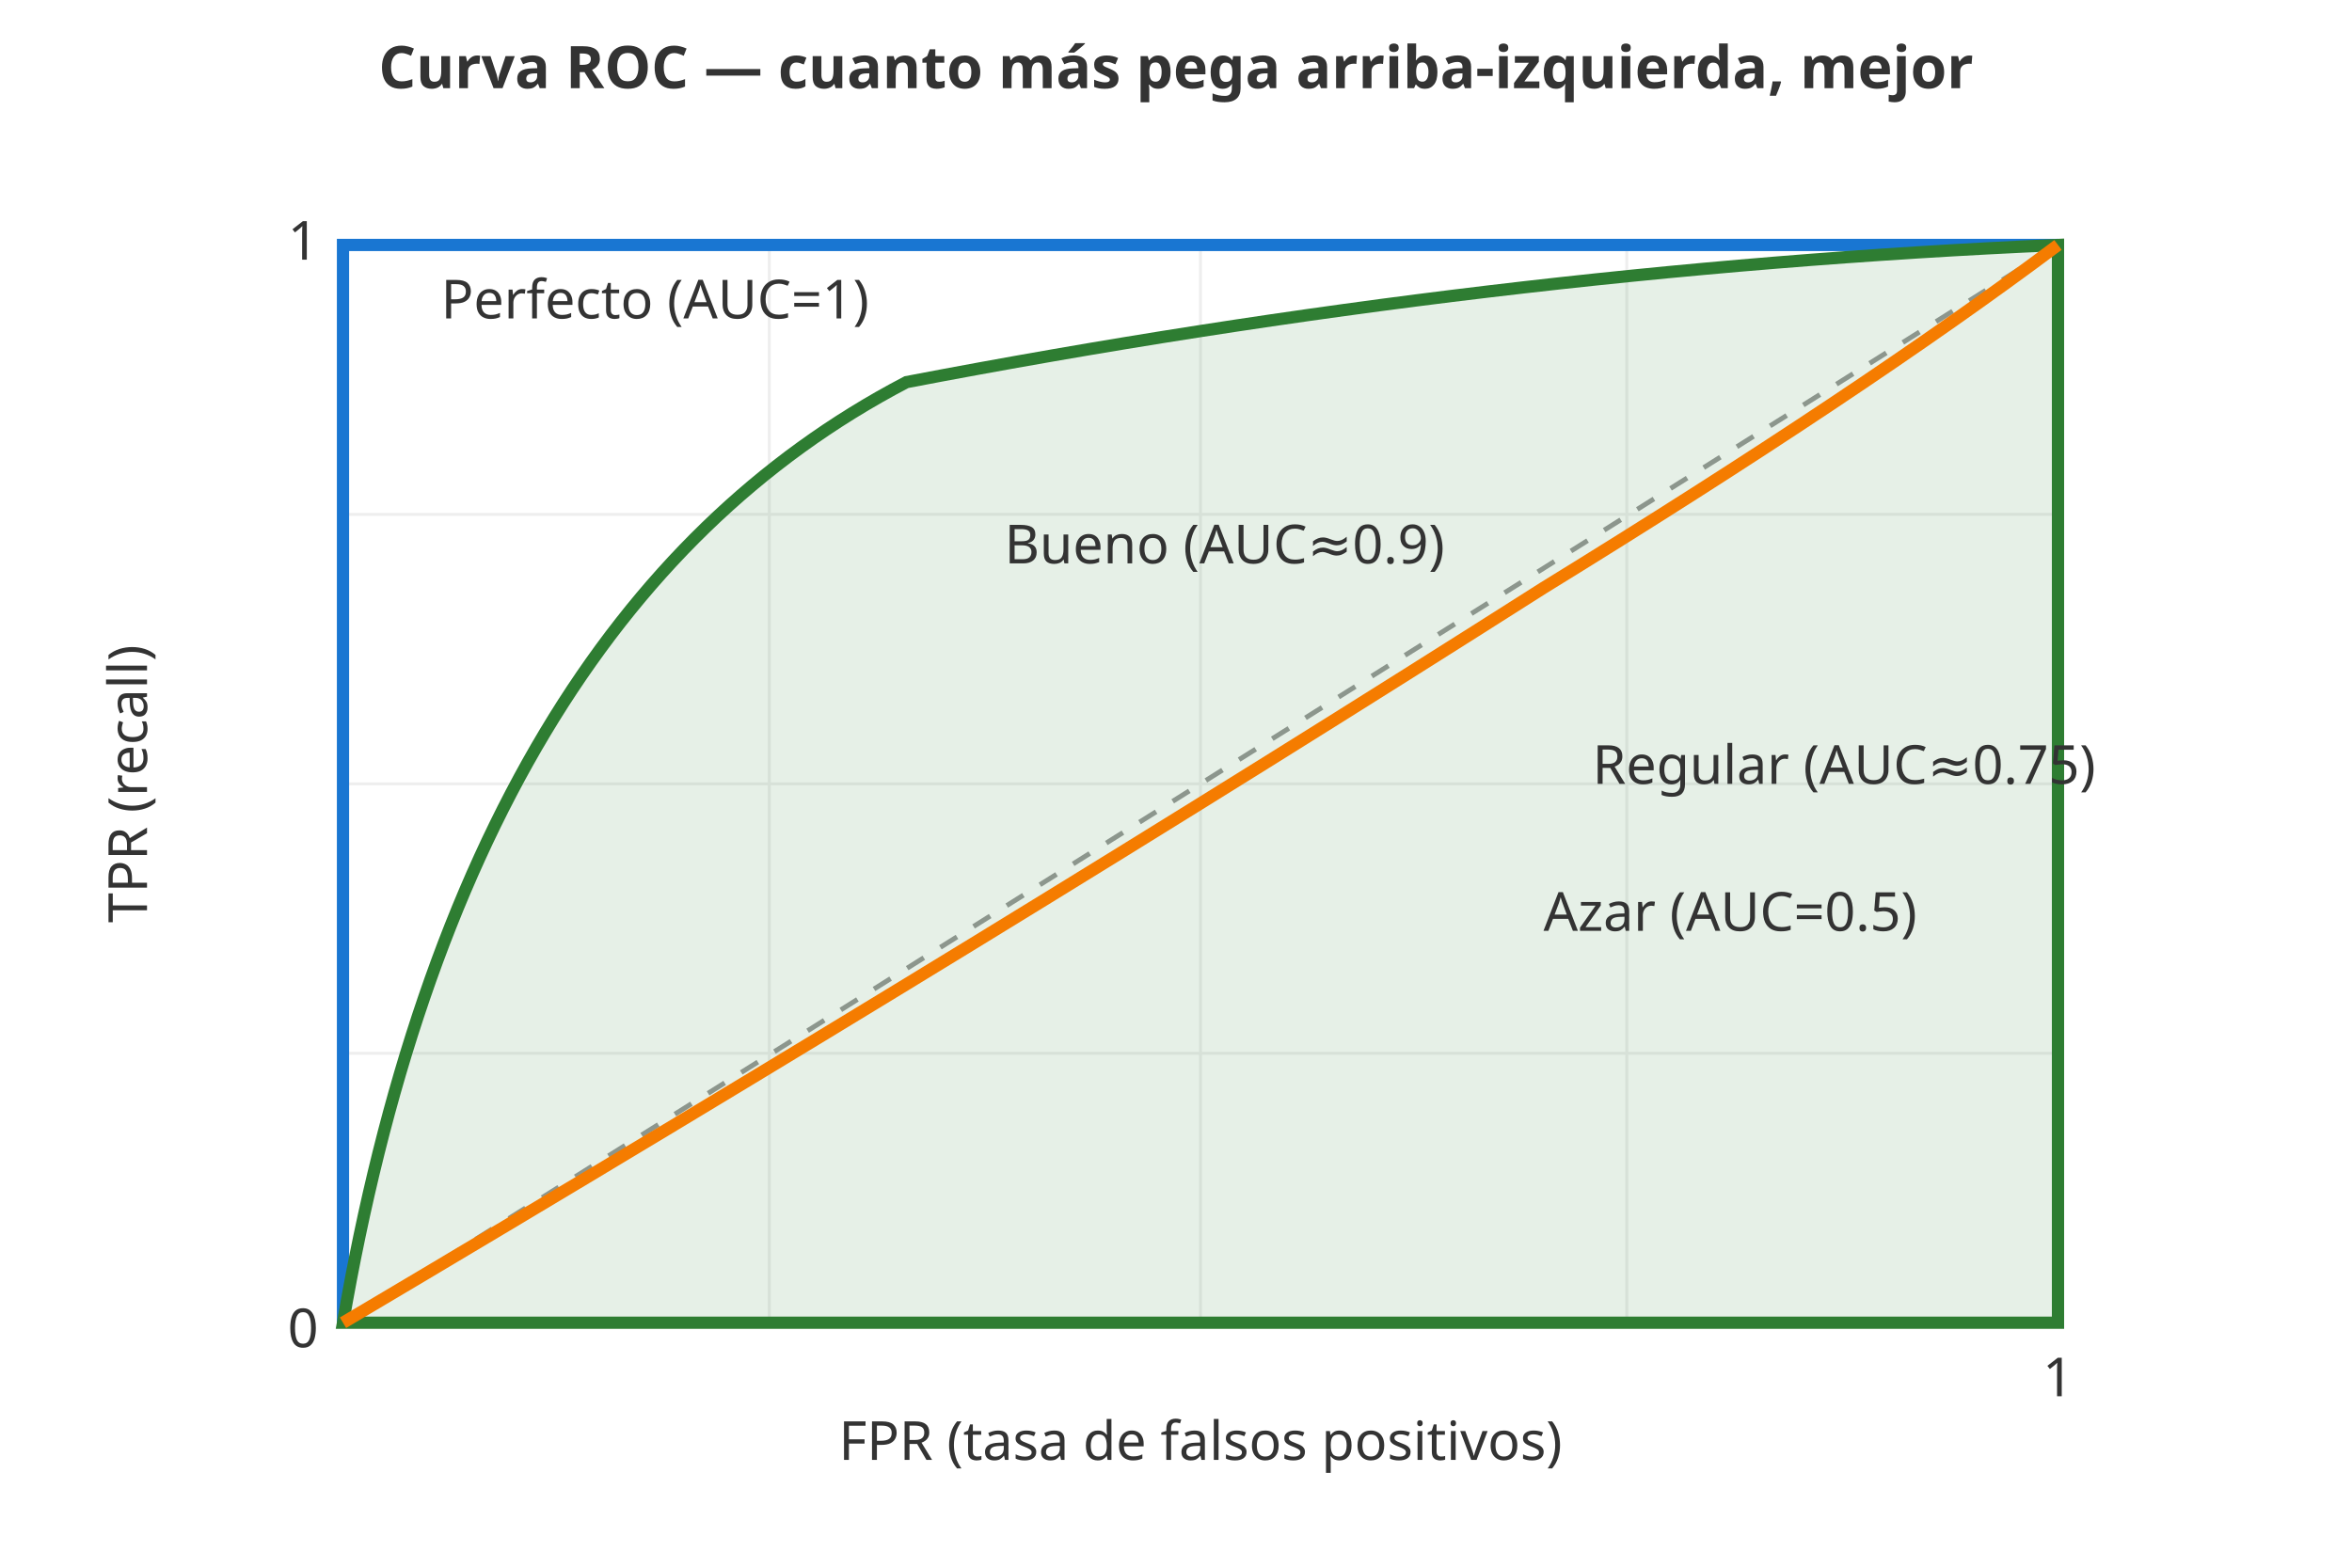
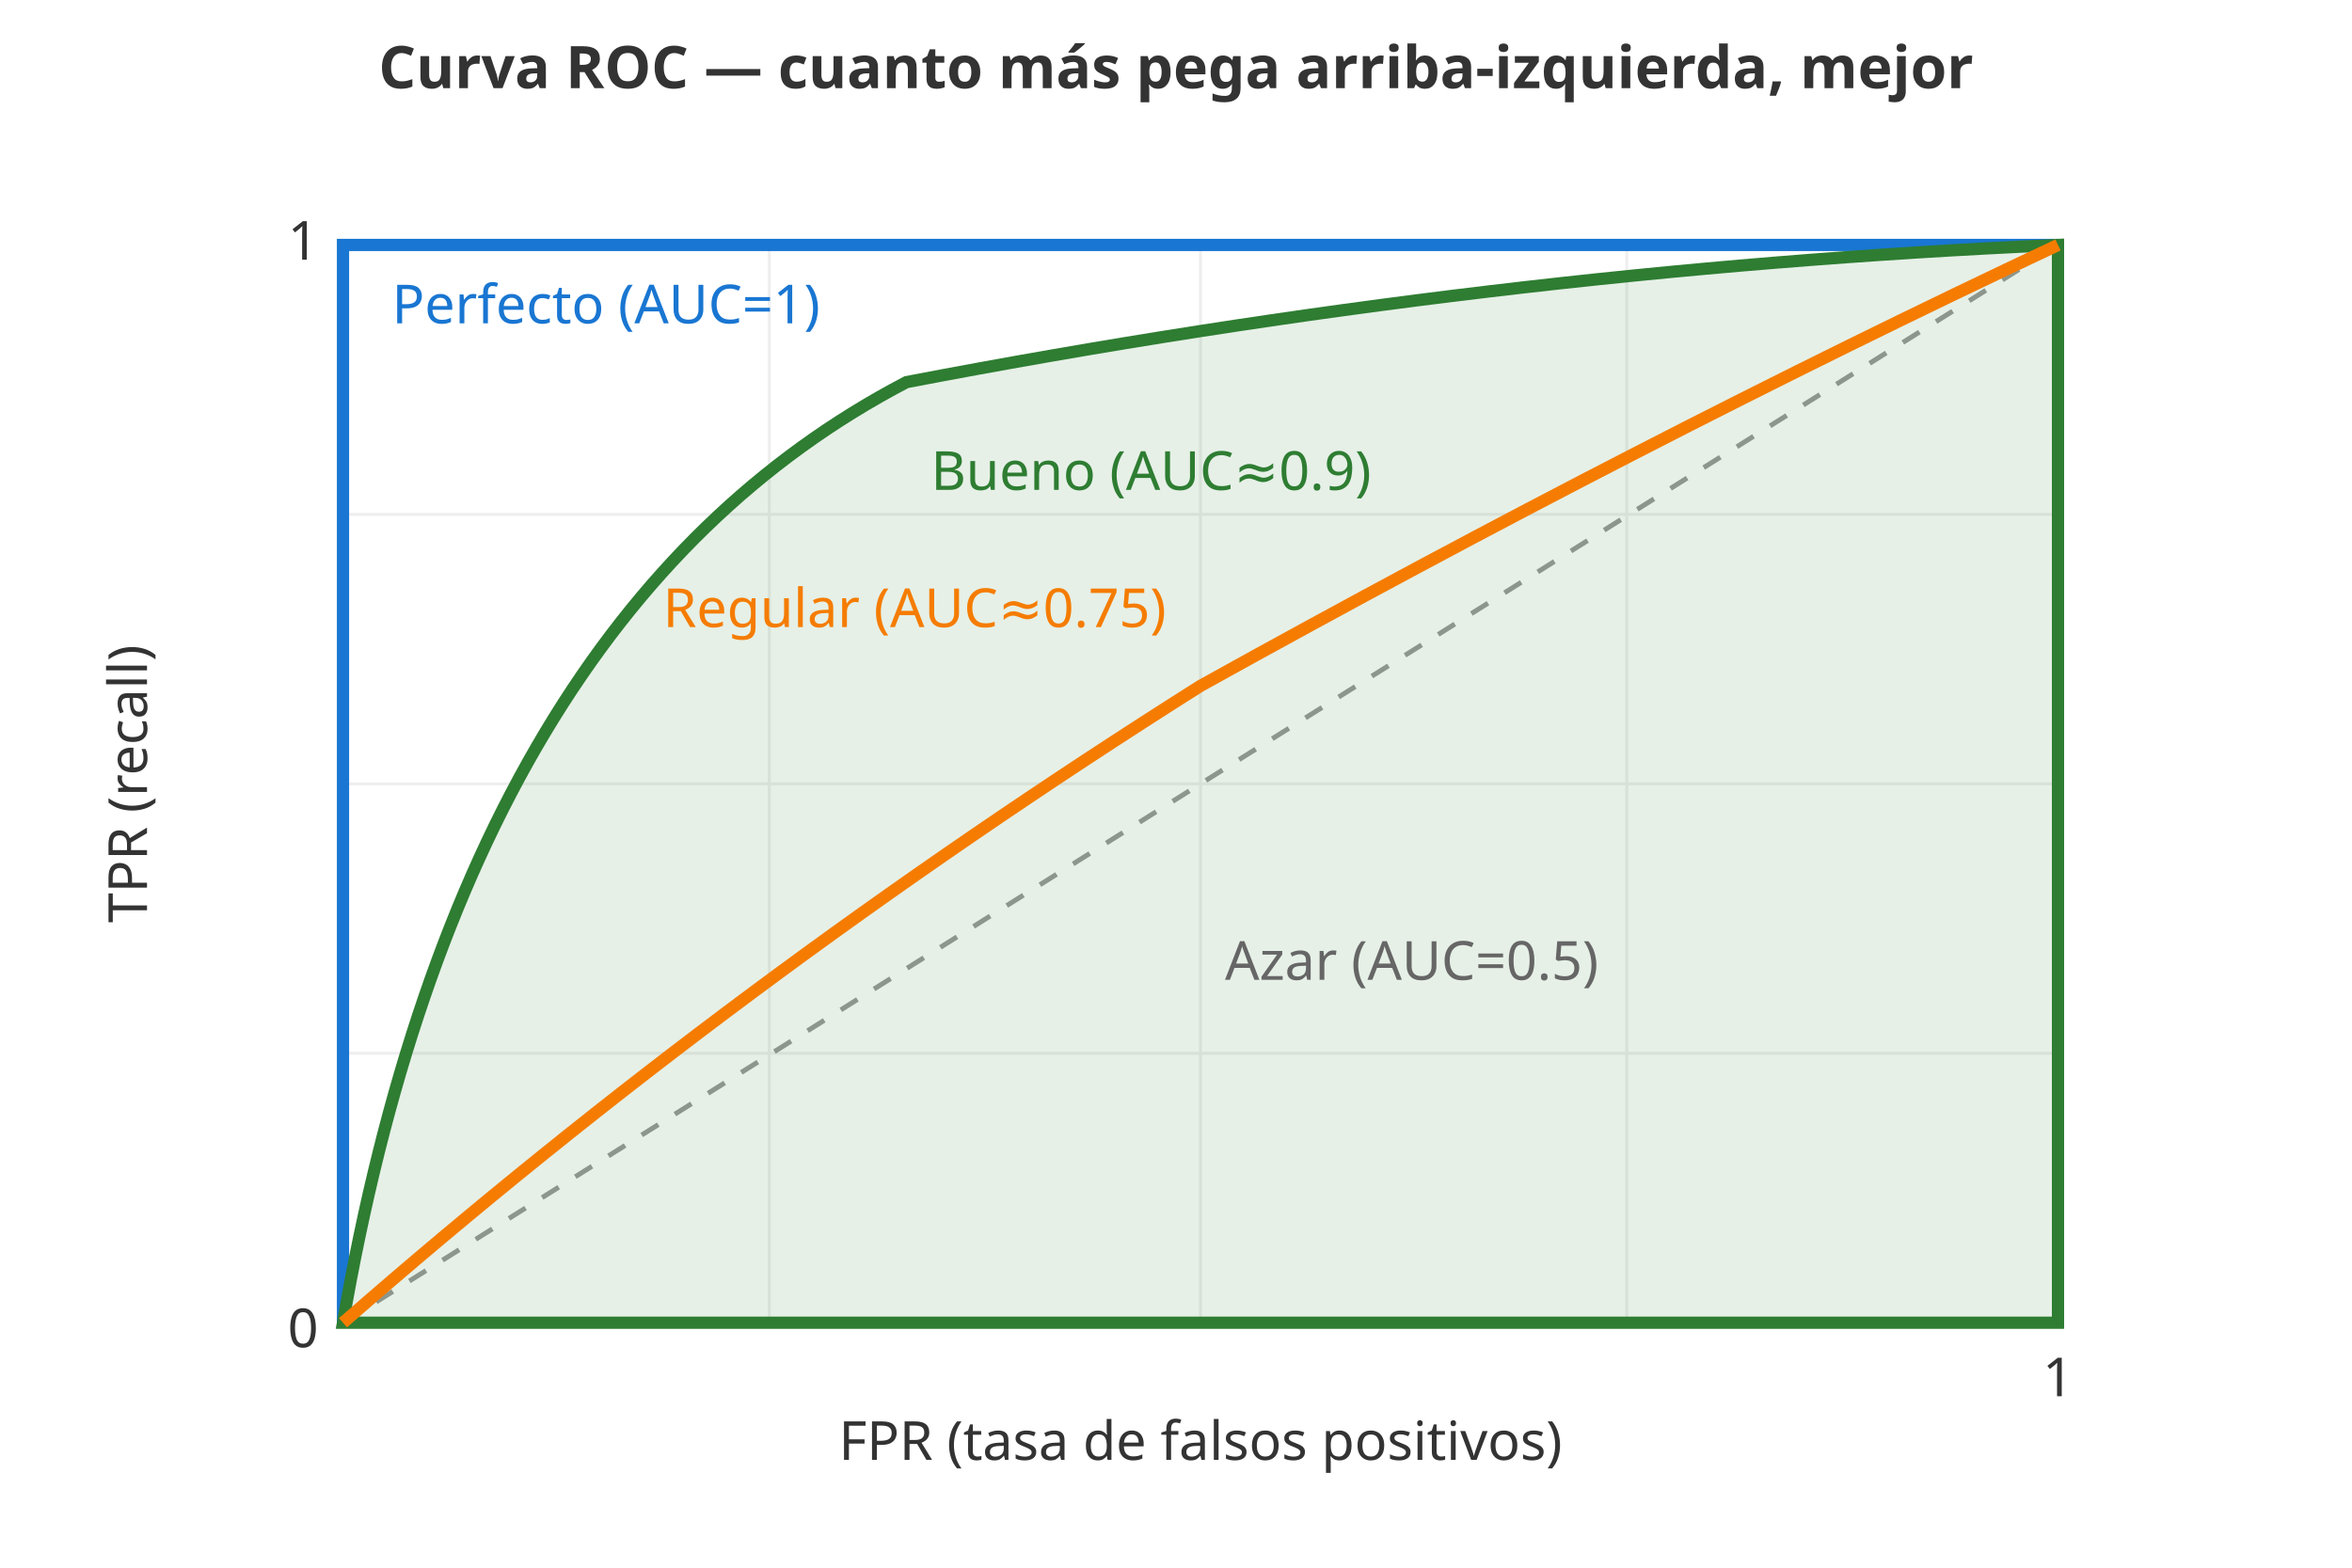
<svg xmlns="http://www.w3.org/2000/svg" viewBox="0 0 480 320" width="100%" role="img" aria-label="Curva ROC">
  <style>
    .axis{stroke:#333;stroke-width:1.5;fill:none}
    .grid{stroke:#eee;stroke-width:0.6}
    .lbl{font-family:sans-serif;font-size:11px;fill:#333}
    .title{font-family:sans-serif;font-size:12px;font-weight:bold;fill:#333}
    .diag{stroke:#999;stroke-dasharray:4,4;stroke-width:1}
    .roc-good{stroke:#2e7d32;stroke-width:2.5;fill:rgba(46,125,50,0.12)}
    .roc-mid{stroke:#f57c00;stroke-width:2.5;fill:none}
    .roc-perfect{stroke:#1976d2;stroke-width:2.5;fill:none}
  </style>
-   <text x="240" y="18" text-anchor="middle" class="title">Curva ROC — cuanto más pega arriba-izquierda, mejor</text>
+   <text x="240" y="18" class="title" style="text-anchor:middle">Curva ROC — cuanto más pega arriba-izquierda, mejor</text>
  <line class="axis" x1="70" y1="270" x2="420" y2="270" />
  <line class="axis" x1="70" y1="50" x2="70" y2="270" />
  <g class="grid">
    <line x1="70" y1="215" x2="420" y2="215" />
    <line x1="70" y1="160" x2="420" y2="160" />
    <line x1="70" y1="105" x2="420" y2="105" />
    <line x1="157" y1="50" x2="157" y2="270" />
    <line x1="245" y1="50" x2="245" y2="270" />
    <line x1="332" y1="50" x2="332" y2="270" />
  </g>
-   <text x="245" y="298" text-anchor="middle" class="lbl">FPR (tasa de falsos positivos)</text>
-   <text x="30" y="160" transform="rotate(-90 30 160)" text-anchor="middle" class="lbl">TPR (recall)</text>
-   <text x="65" y="275" text-anchor="end" class="lbl">0</text>
-   <text x="420" y="285" text-anchor="middle" class="lbl">1</text>
-   <text x="65" y="53" text-anchor="end" class="lbl">1</text>
+   <text x="245" y="298" class="lbl" style="text-anchor:middle">FPR (tasa de falsos positivos)</text>
+   <text x="30" y="160" transform="rotate(-90 30 160)" class="lbl" style="text-anchor:middle">TPR (recall)</text>
+   <text x="65" y="275" class="lbl" style="text-anchor:end">0</text>
+   <text x="420" y="285" class="lbl" style="text-anchor:middle">1</text>
+   <text x="65" y="53" class="lbl" style="text-anchor:end">1</text>
  <line class="diag" x1="70" y1="270" x2="420" y2="50" />
  <path class="roc-perfect" d="M 70,270 L 70,50 L 420,50" />
  <path class="roc-good" d="M 70,270 Q 95,125 185,78 Q 305,55 420,50 L 420,270 Z" />
-   <path class="roc-mid" d="M 70,270 Q 205,190 315,120 Q 380,80 420,50" />
-   <text x="90" y="65" class="lbl" fill="#1976d2">Perfecto (AUC=1)</text>
-   <text x="205" y="115" class="lbl" fill="#2e7d32">Bueno (AUC≈0.9)</text>
-   <text x="325" y="160" class="lbl" fill="#f57c00">Regular (AUC≈0.75)</text>
-   <text x="315" y="190" class="lbl" fill="#666">Azar (AUC=0.5)</text>
+   <path class="roc-mid" d="M 70,270 Q 150,200 245,140 Q 335,90 420,50" />
+   <text x="80" y="66" class="lbl" style="fill:#1976d2">Perfecto (AUC=1)</text>
+   <text x="190" y="100" class="lbl" style="fill:#2e7d32">Bueno (AUC≈0.9)</text>
+   <text x="238" y="128" class="lbl" style="fill:#f57c00;text-anchor:end">Regular (AUC≈0.75)</text>
+   <text x="250" y="200" class="lbl" style="fill:#666">Azar (AUC=0.5)</text>
</svg>
